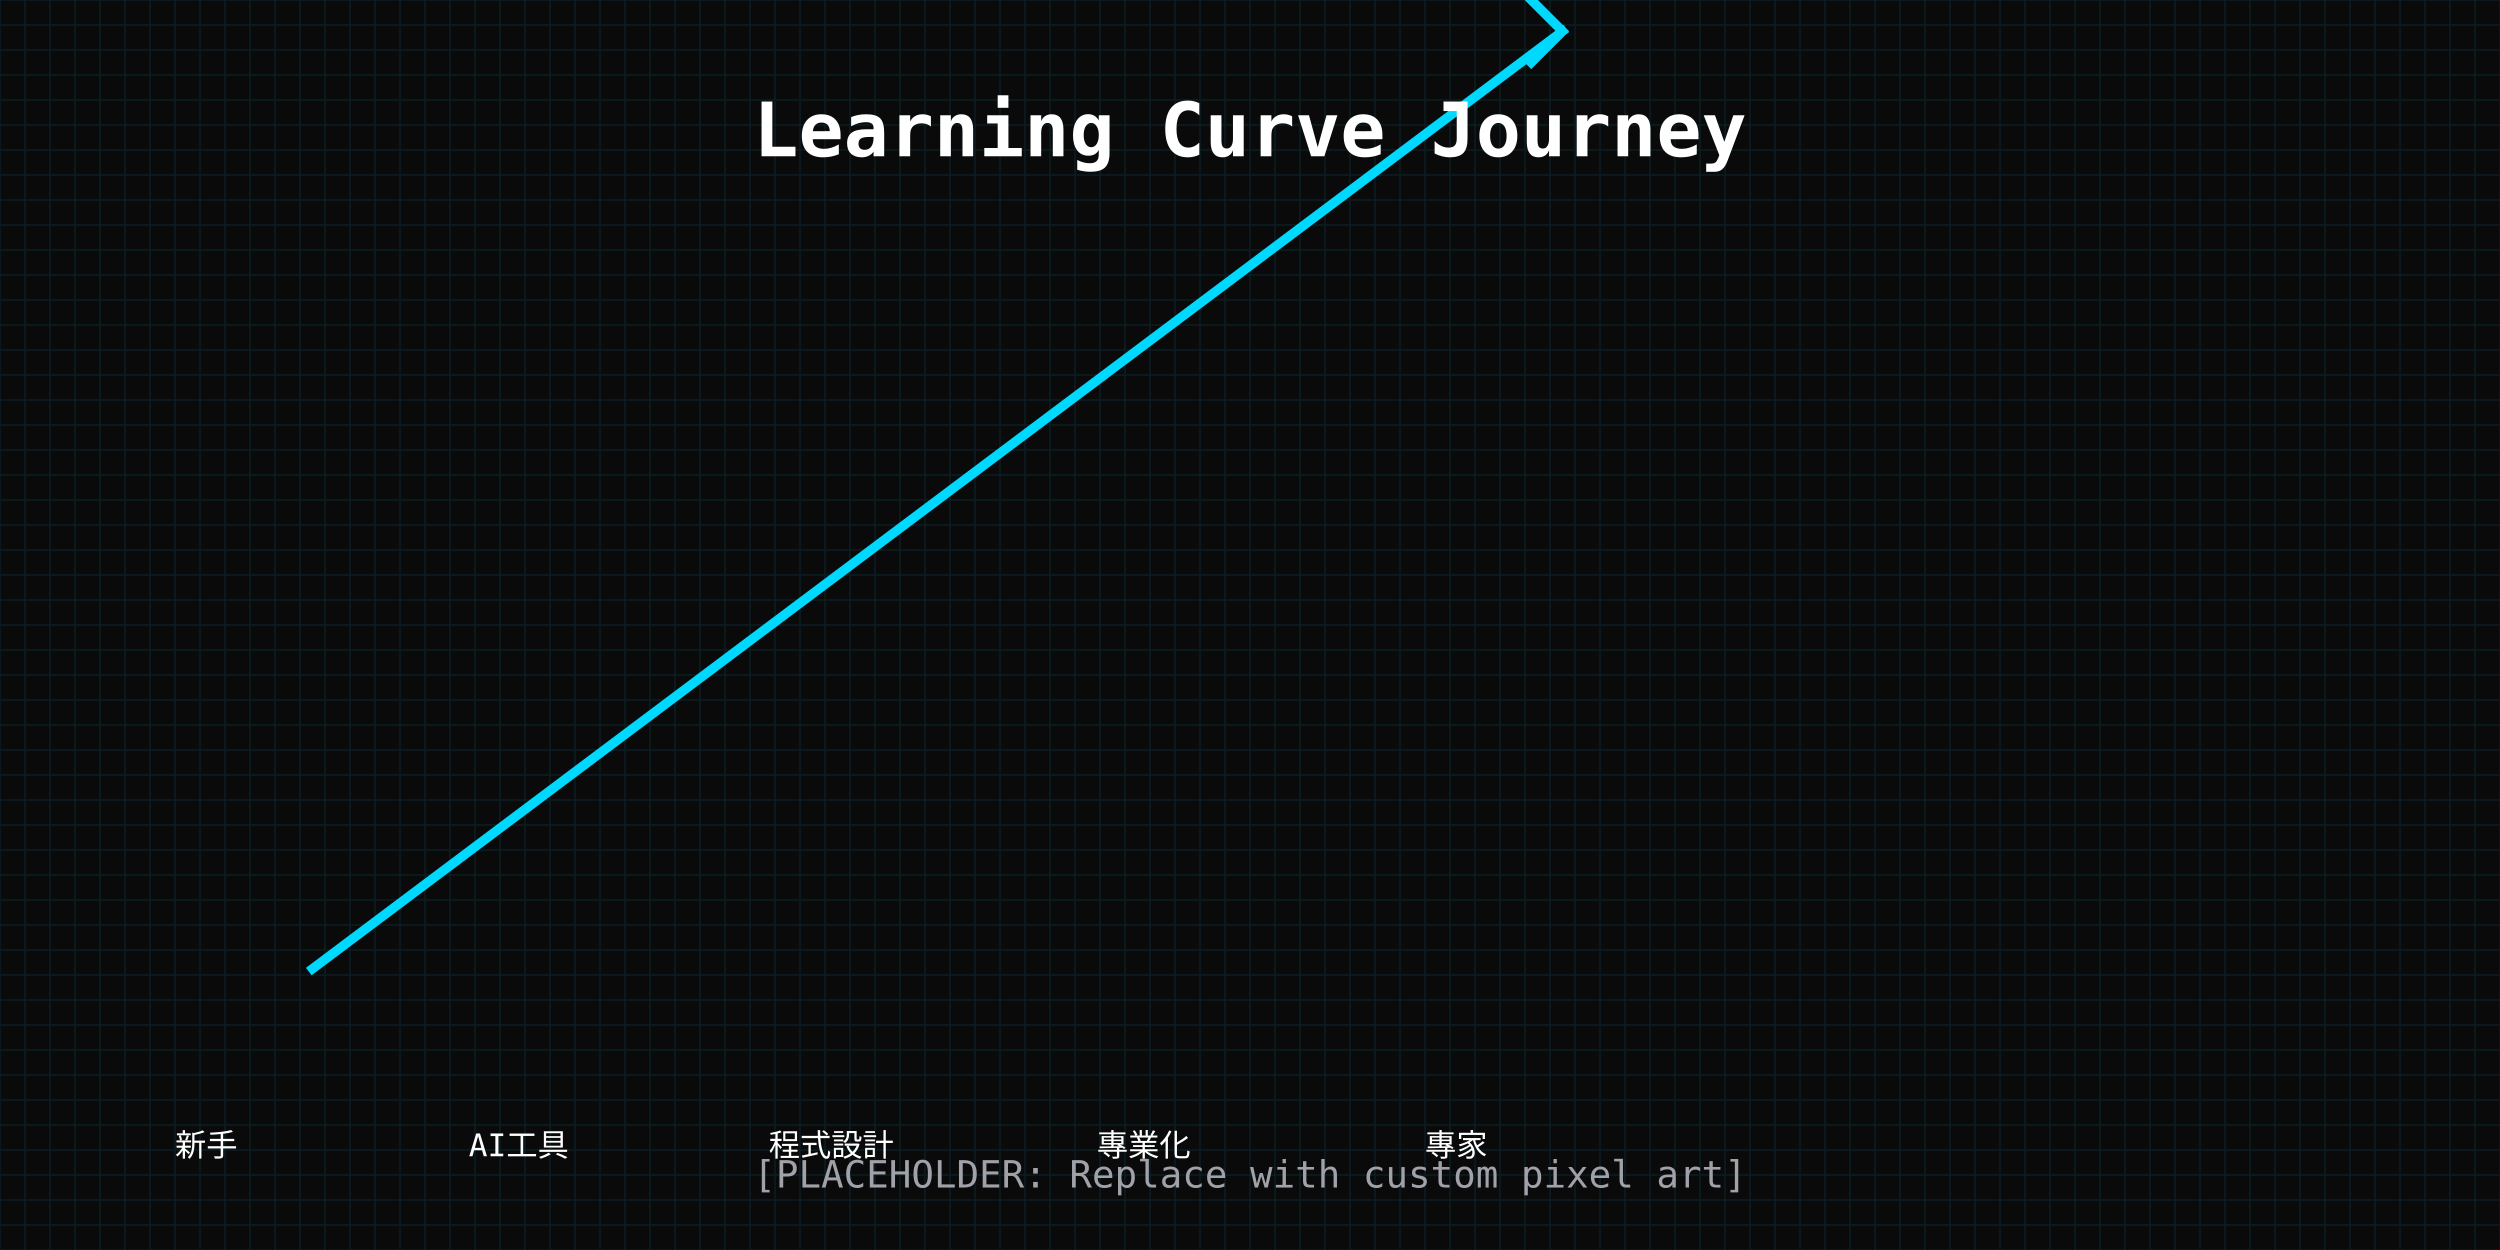
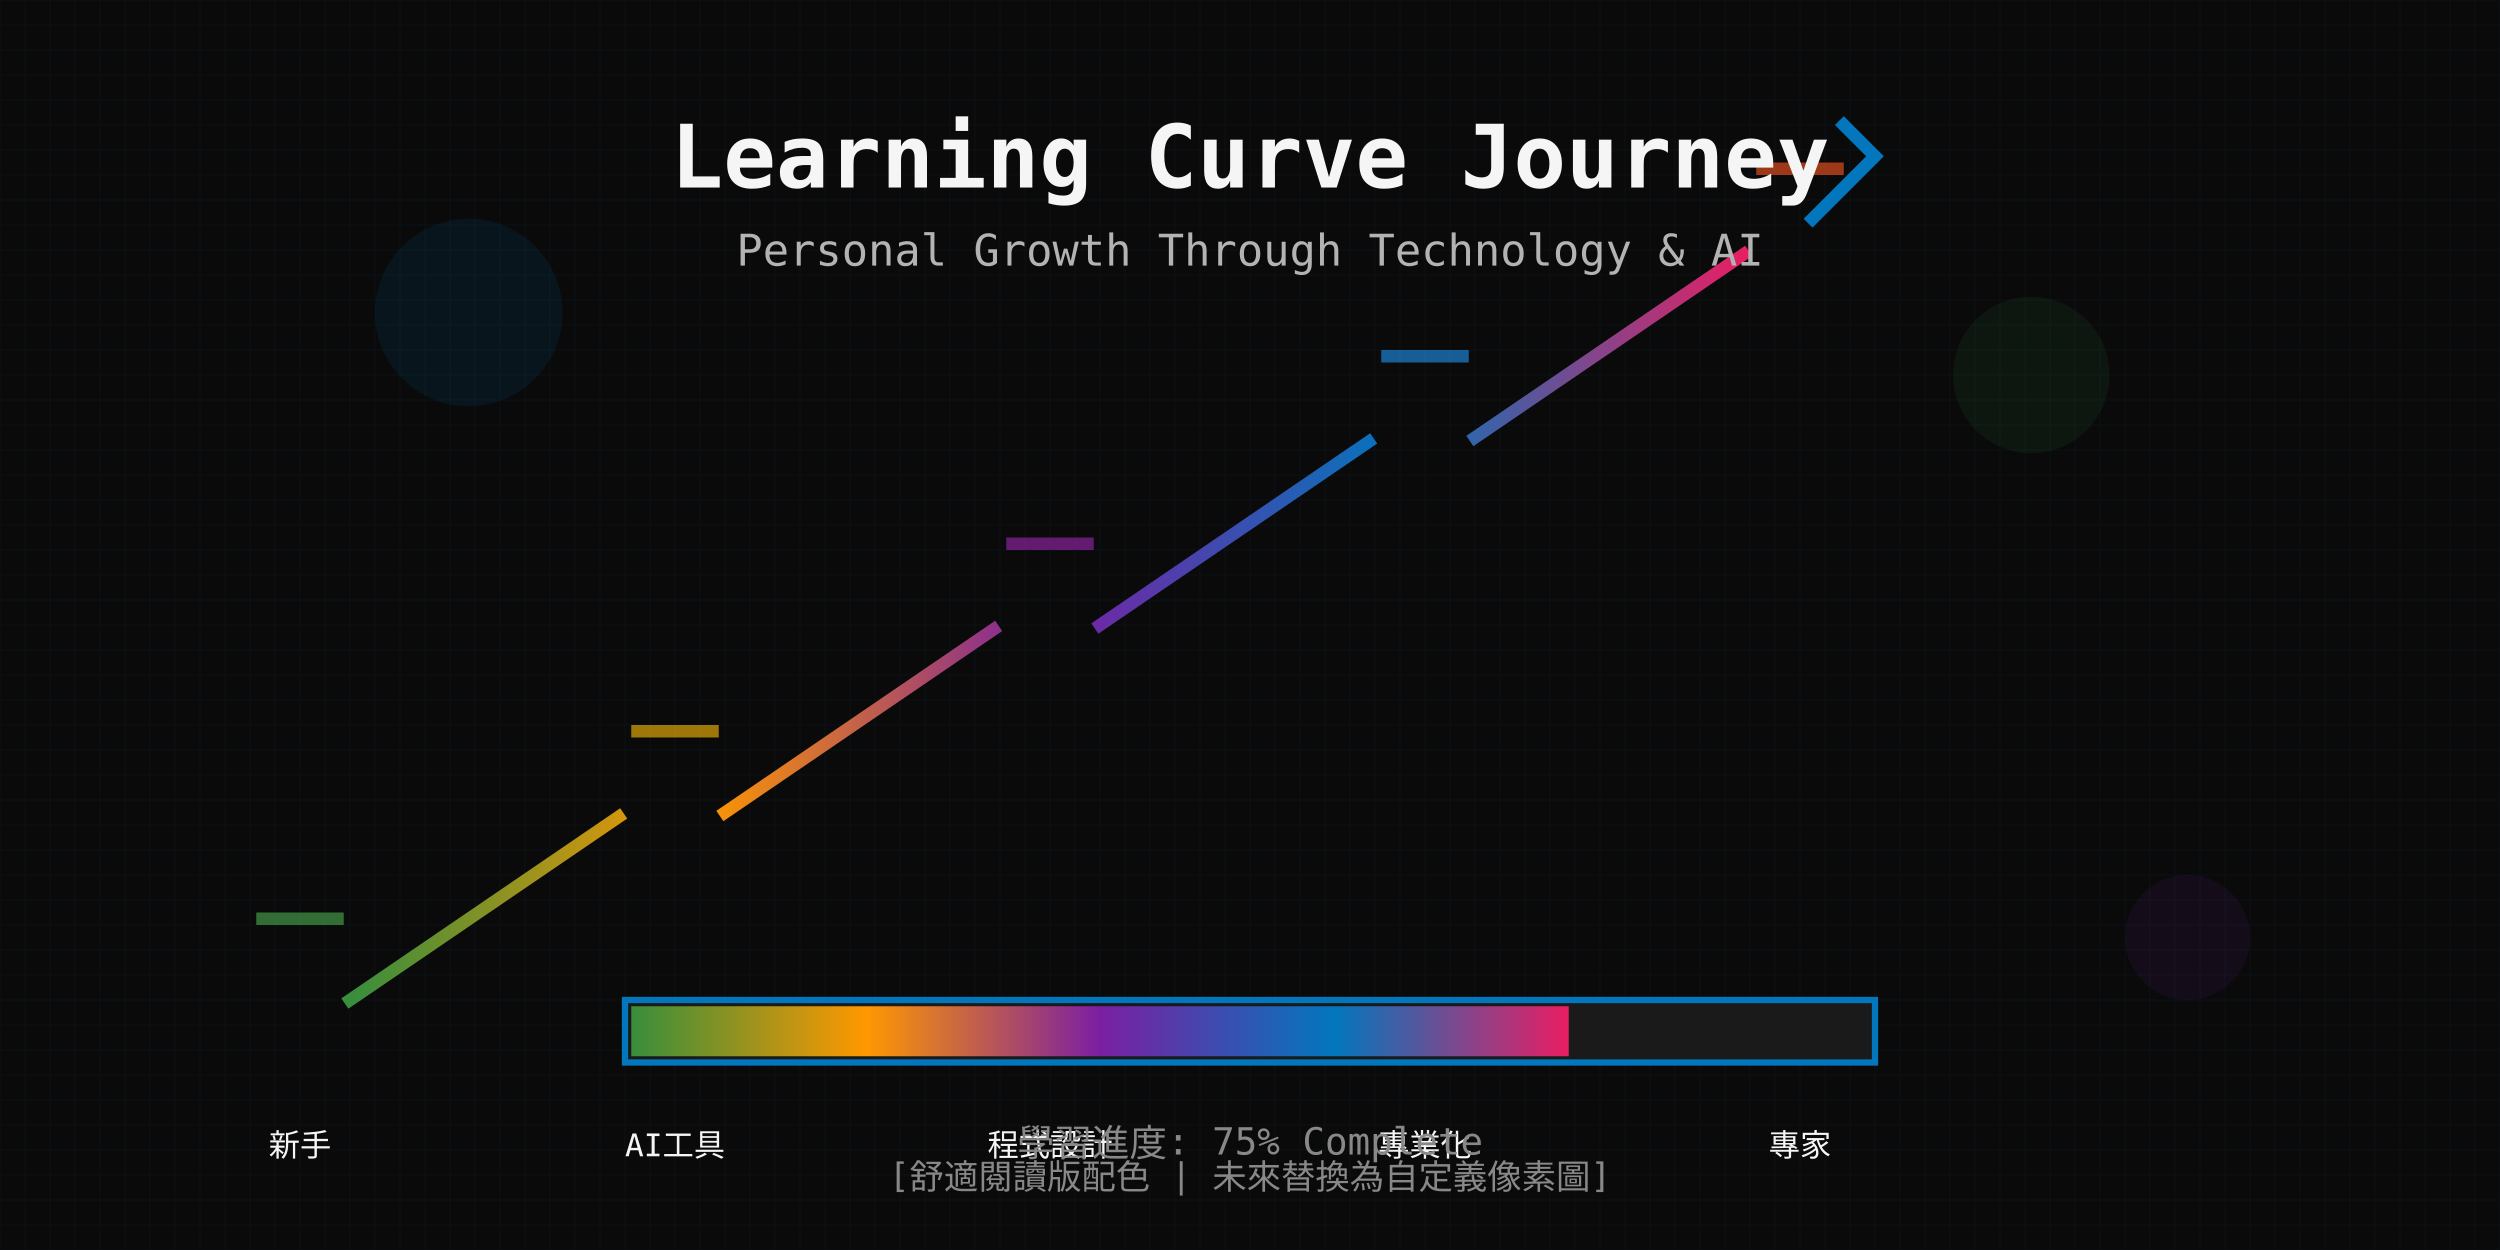
<svg xmlns="http://www.w3.org/2000/svg" width="800" height="400" viewBox="0 0 800 400">
  <defs>
    <pattern id="pixelGrid" x="0" y="0" width="8" height="8" patternUnits="userSpaceOnUse">
-       <rect width="8" height="8" fill="none" stroke="rgba(0,217,255,0.1)" stroke-width="0.5" />
+       <rect width="8" height="8" fill="none" stroke="rgba(2,119,189,0.05)" stroke-width="0.5" />
    </pattern>
+     <linearGradient id="progressGradient" x1="0%" y1="0%" x2="100%" y2="0%">
+       <stop offset="0%" style="stop-color:#388E3C;stop-opacity:1" />
+       <stop offset="25%" style="stop-color:#FF9800;stop-opacity:1" />
+       <stop offset="50%" style="stop-color:#7B1FA2;stop-opacity:1" />
+       <stop offset="75%" style="stop-color:#0277BD;stop-opacity:1" />
+       <stop offset="100%" style="stop-color:#E91E63;stop-opacity:1" />
+     </linearGradient>
  </defs>
  <rect width="800" height="400" fill="#0a0a0a" />
  <rect width="800" height="400" fill="url(#pixelGrid)" />
-   <g id="learningCurve" transform="translate(50, 350)">
-     <rect x="0" y="0" width="32" height="-80" fill="#ff6b6b" class="pixel-block" />
-     <text x="16" y="20" text-anchor="middle" fill="#ffffff" font-family="monospace" font-size="10">新手</text>
-     <rect x="100" y="0" width="32" height="-140" fill="#fbbf24" class="pixel-block" />
-     <text x="116" y="20" text-anchor="middle" fill="#ffffff" font-family="monospace" font-size="10">AI工具</text>
-     <rect x="200" y="0" width="32" height="-200" fill="#8b5cf6" class="pixel-block" />
-     <text x="216" y="20" text-anchor="middle" fill="#ffffff" font-family="monospace" font-size="10">程式設計</text>
-     <rect x="300" y="0" width="32" height="-260" fill="#00ff88" class="pixel-block" />
-     <text x="316" y="20" text-anchor="middle" fill="#ffffff" font-family="monospace" font-size="10">專業化</text>
-     <rect x="400" y="0" width="32" height="-320" fill="#00d9ff" class="pixel-block" />
-     <text x="416" y="20" text-anchor="middle" fill="#ffffff" font-family="monospace" font-size="10">專家</text>
-     <path d="M 50 -40 L 450 -340 M 440 -350 L 450 -340 L 440 -330" stroke="#00d9ff" stroke-width="3" fill="none" stroke-linecap="square" />
+   <g opacity="0.1">
+     <circle cx="150" cy="100" r="30" fill="#0277BD" />
+     <circle cx="650" cy="120" r="25" fill="#388E3C" />
+     <circle cx="700" cy="300" r="20" fill="#7B1FA2" />
  </g>
-   <text x="400" y="50" text-anchor="middle" fill="#ffffff" font-family="monospace" font-size="24" font-weight="bold">
+   <g id="learningCurve" transform="translate(80, 350)">
+     <rect x="0" y="0" width="32" height="-60" fill="#388E3C" class="pixel-block" />
+     <rect x="2" y="-58" width="28" height="4" fill="#4CAF50" opacity="0.6" />
+     <text x="16" y="20" text-anchor="middle" fill="#f5f5f5" font-family="monospace" font-size="10">新手</text>
+     <rect x="120" y="0" width="32" height="-120" fill="#FF9800" class="pixel-block" />
+     <rect x="122" y="-118" width="28" height="4" fill="#FFC107" opacity="0.6" />
+     <text x="136" y="20" text-anchor="middle" fill="#f5f5f5" font-family="monospace" font-size="10">AI工具</text>
+     <rect x="240" y="0" width="32" height="-180" fill="#7B1FA2" class="pixel-block" />
+     <rect x="242" y="-178" width="28" height="4" fill="#9C27B0" opacity="0.6" />
+     <text x="256" y="20" text-anchor="middle" fill="#f5f5f5" font-family="monospace" font-size="10">程式設計</text>
+     <rect x="360" y="0" width="32" height="-240" fill="#0277BD" class="pixel-block" />
+     <rect x="362" y="-238" width="28" height="4" fill="#2196F3" opacity="0.6" />
+     <text x="376" y="20" text-anchor="middle" fill="#f5f5f5" font-family="monospace" font-size="10">專業化</text>
+     <rect x="480" y="0" width="32" height="-300" fill="#E91E63" class="pixel-block" />
+     <rect x="482" y="-298" width="28" height="4" fill="#FF5722" opacity="0.6" />
+     <text x="496" y="20" text-anchor="middle" fill="#f5f5f5" font-family="monospace" font-size="10">專家</text>
+     <path d="M 32 -30 L 120 -90 M 152 -90 L 240 -150 M 272 -150 L 360 -210 M 392 -210 L 480 -270" stroke="url(#progressGradient)" stroke-width="4" fill="none" stroke-linecap="square" stroke-dasharray="8,4" />
+     <path d="M 500 -280 L 520 -300 M 510 -310 L 520 -300 L 510 -290" stroke="#0277BD" stroke-width="4" fill="none" stroke-linecap="square" />
+   </g>
+   <text x="400" y="60" text-anchor="middle" fill="#f5f5f5" font-family="monospace" font-size="28" font-weight="bold">
    Learning Curve Journey
  </text>
-   <text x="400" y="380" text-anchor="middle" fill="#a1a1aa" font-family="monospace" font-size="12">
-     [PLACEHOLDER: Replace with custom pixel art]
+   <text x="400" y="85" text-anchor="middle" fill="#b3b3b3" font-family="monospace" font-size="14">
+     Personal Growth Through Technology &amp; AI
+   </text>
+   <g transform="translate(200, 320)">
+     <rect width="400" height="20" fill="#1a1a1a" stroke="#0277BD" stroke-width="2" />
+     <rect width="300" height="16" x="2" y="2" fill="url(#progressGradient)" />
+     <text x="200" y="50" text-anchor="middle" fill="#888888" font-family="monospace" font-size="12">
+       學習進度: 75% Complete
+     </text>
+   </g>
+   <text x="400" y="380" text-anchor="middle" fill="#888888" font-family="monospace" font-size="11">
+     [舒適閱讀版配色 | 未來替換為自定義像素圖]
  </text>
  <style>
    .pixel-block {
      image-rendering: pixelated;
      shape-rendering: crispEdges;
+       filter: drop-shadow(2px 2px 0px rgba(0,0,0,0.3));
    }
  </style>
</svg>
